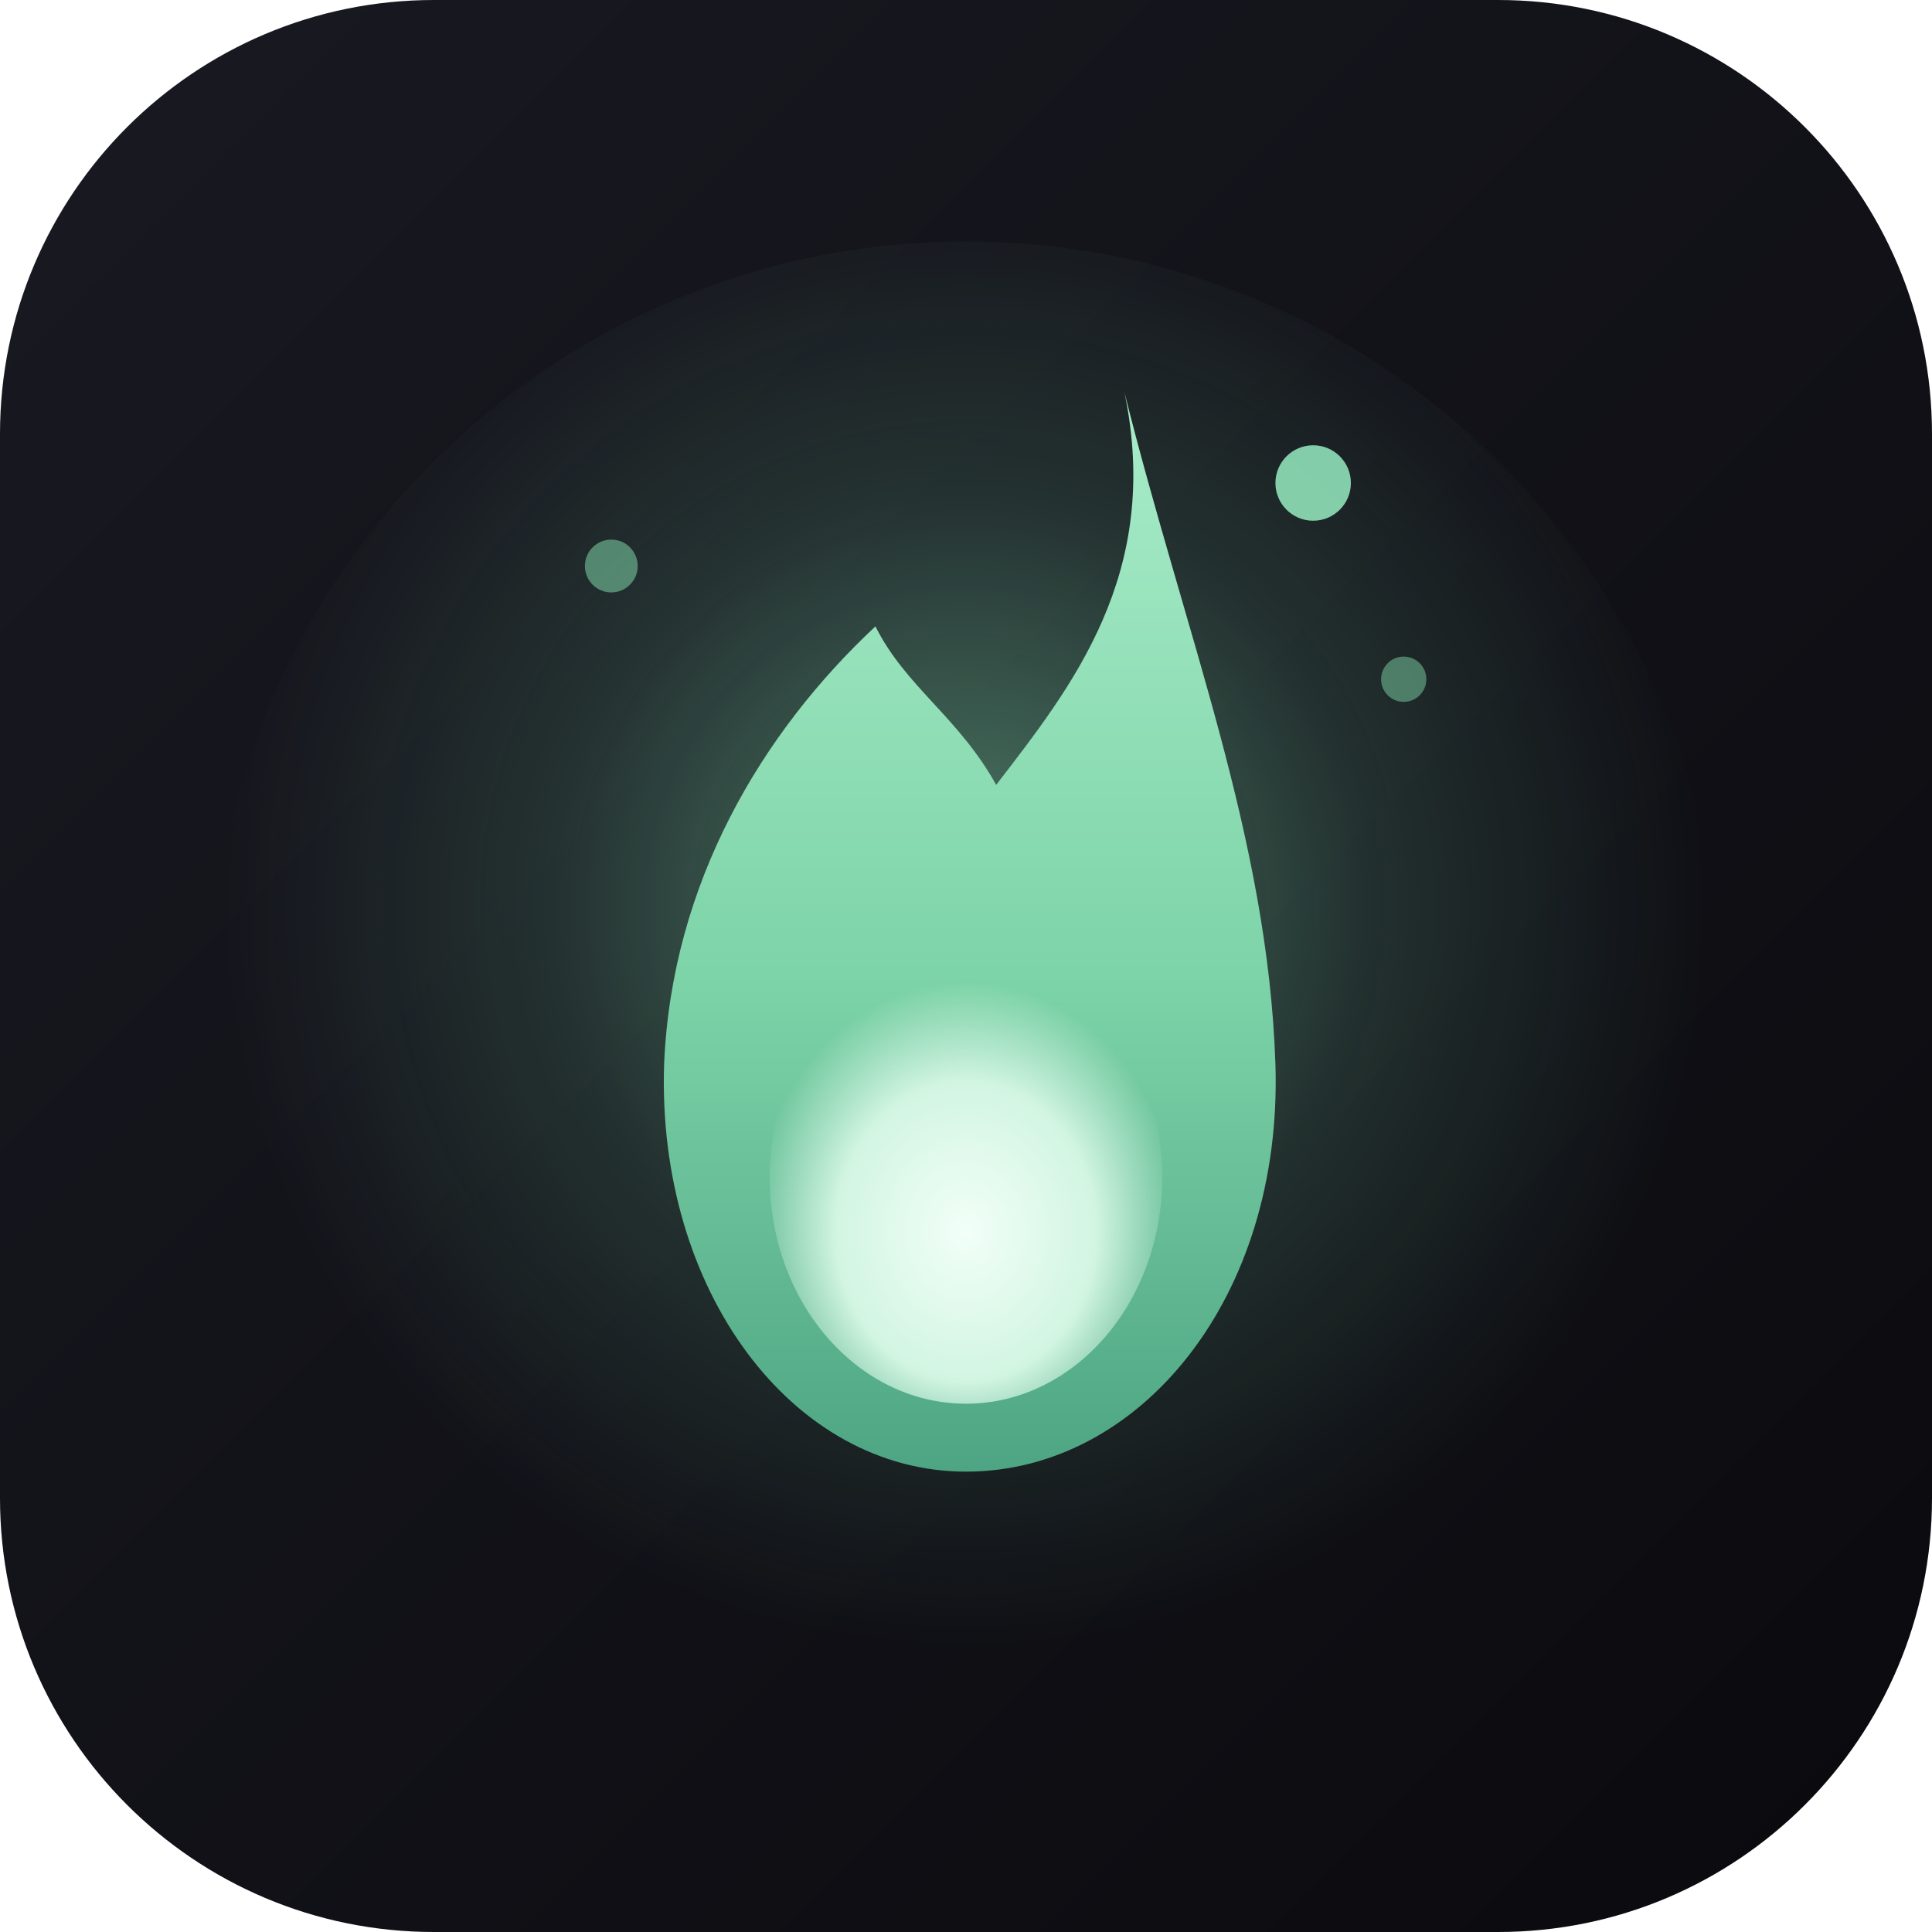
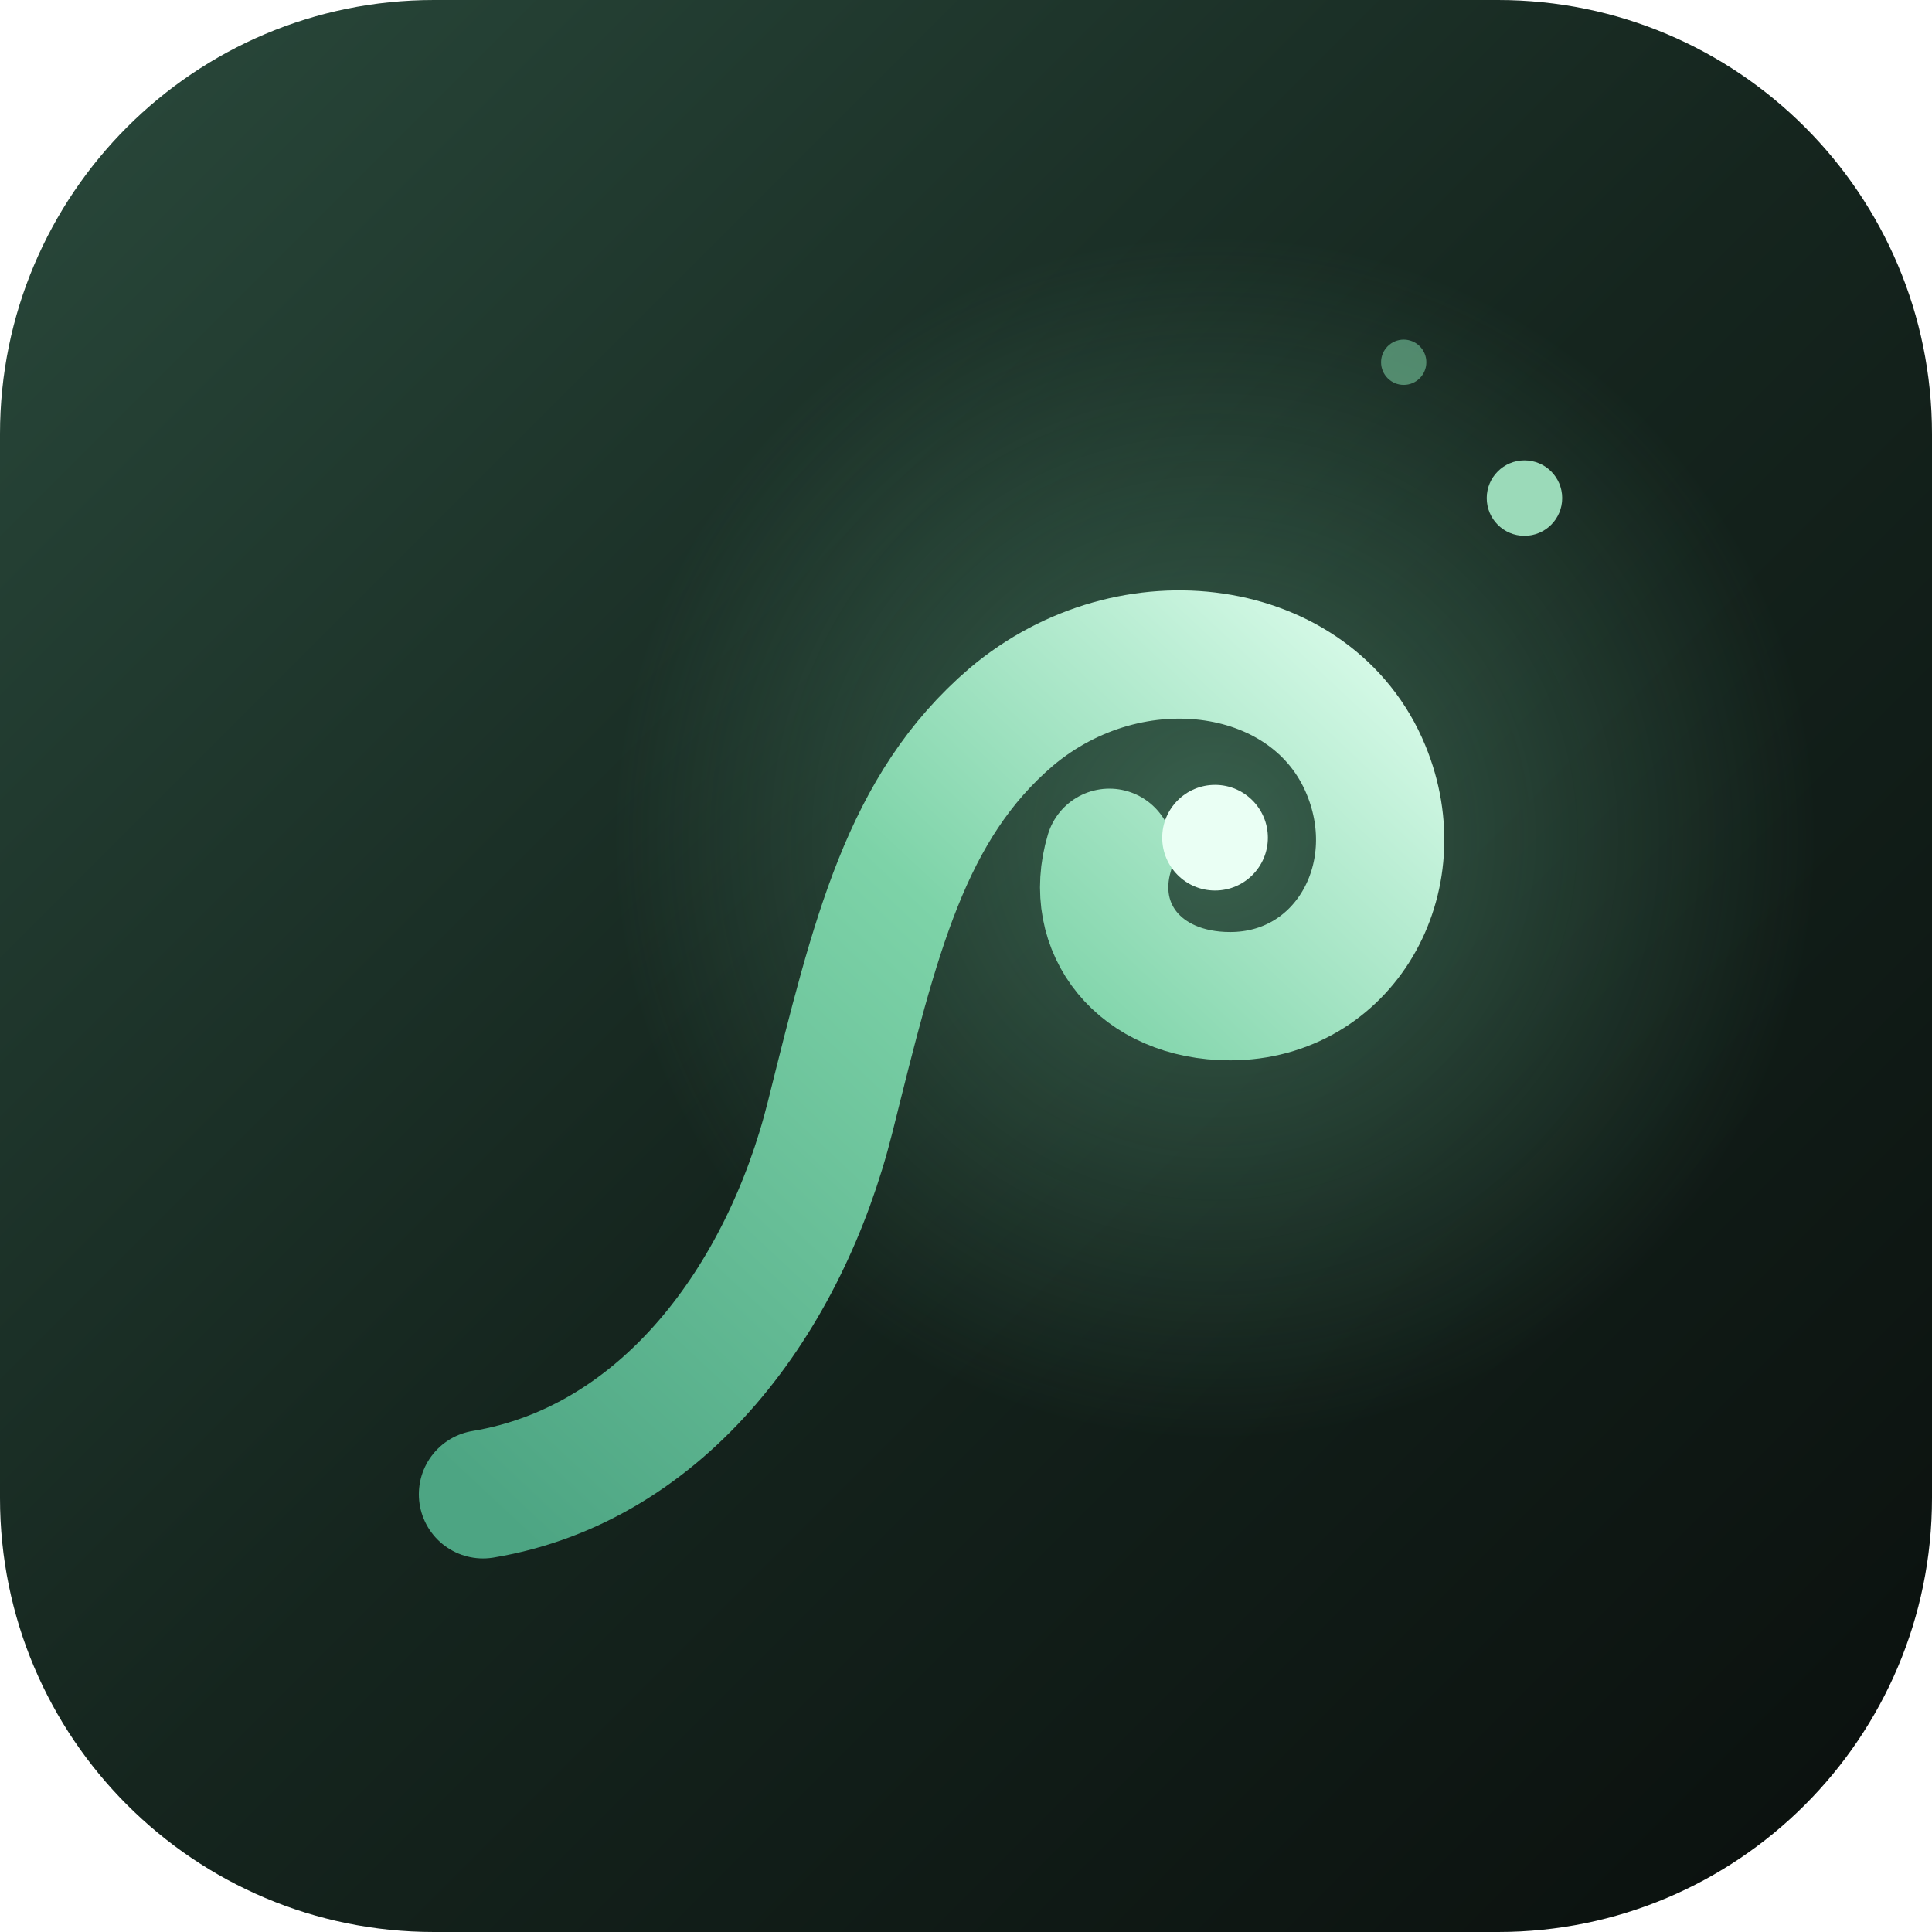
<svg xmlns="http://www.w3.org/2000/svg" width="512" height="512" viewBox="0 0 512 512">
  <defs>
-     <linearGradient id="bg" x1="0" y1="0" x2="1" y2="1">
-       <stop offset="0" stop-color="#191922" />
-       <stop offset="1" stop-color="#0a0a0e" />
+     <linearGradient id="bgb" x1="0" y1="0" x2="1" y2="1">
+       <stop offset="0" stop-color="#2a4a3c" />
+       <stop offset="0.5" stop-color="#15251e" />
+       <stop offset="1" stop-color="#0a0f0d" />
    </linearGradient>
-     <radialGradient id="halo" cx="0.5" cy="0.44" r="0.5">
-       <stop offset="0" stop-color="#7dd3a8" stop-opacity="0.55" />
-       <stop offset="0.55" stop-color="#7dd3a8" stop-opacity="0.16" />
+     <linearGradient id="stroke" x1="0" y1="1" x2="1" y2="0">
+       <stop offset="0" stop-color="#4da583" />
+       <stop offset="0.6" stop-color="#7dd3a8" />
+       <stop offset="1" stop-color="#d7fae8" />
+     </linearGradient>
+     <radialGradient id="glow" cx="0.5" cy="0.5" r="0.5">
+       <stop offset="0" stop-color="#7dd3a8" stop-opacity="0.35" />
      <stop offset="1" stop-color="#7dd3a8" stop-opacity="0" />
    </radialGradient>
-     <linearGradient id="flame" x1="0.5" y1="0" x2="0.5" y2="1">
-       <stop offset="0" stop-color="#a8ecc9" />
-       <stop offset="0.55" stop-color="#7dd3a8" />
-       <stop offset="1" stop-color="#4da583" />
-     </linearGradient>
-     <radialGradient id="core" cx="0.5" cy="0.62" r="0.55">
-       <stop offset="0" stop-color="#f2fff8" />
-       <stop offset="0.6" stop-color="#d2f5e2" />
-       <stop offset="1" stop-color="#d2f5e2" stop-opacity="0" />
-     </radialGradient>
  </defs>
-   <rect width="512" height="512" rx="115" fill="url(#bg)" />
-   <circle cx="256" cy="264" r="200" fill="url(#halo)" />
-   <path fill="url(#flame)" d="     M 298 104     C 308 152, 284 182, 264 208     C 254 190, 240 182, 232 166     C 202 194, 178 234, 176 282     C 174 342, 210 390, 256 390     C 302 390, 340 344, 338 282     C 336 222, 314 168, 298 104     Z" />
-   <ellipse cx="256" cy="312" rx="52" ry="60" fill="url(#core)" />
-   <circle cx="348" cy="128" r="10" fill="#8fe0b8" opacity="0.9" />
-   <circle cx="372" cy="180" r="6" fill="#7dd3a8" opacity="0.5" />
-   <circle cx="162" cy="150" r="7" fill="#7dd3a8" opacity="0.55" />
+   <rect width="512" height="512" rx="115" fill="url(#bgb)" />
+   <circle cx="322" cy="222" r="160" fill="url(#glow)" />
+   <path fill="none" stroke="url(#stroke)" stroke-width="34" stroke-linecap="round" d="     M 128 396     C 176 388, 208 344, 220 296     C 232 248, 240 214, 268 190     C 300 163, 348 170, 362 204     C 374 233, 356 264, 326 264     C 302 264, 288 246, 294 226" />
+   <circle cx="322" cy="222" r="14" fill="#eafff4" />
+   <circle cx="404" cy="132" r="10" fill="#a8ecc9" opacity="0.9" />
+   <circle cx="372" cy="96" r="6" fill="#7dd3a8" opacity="0.55" />
</svg>
